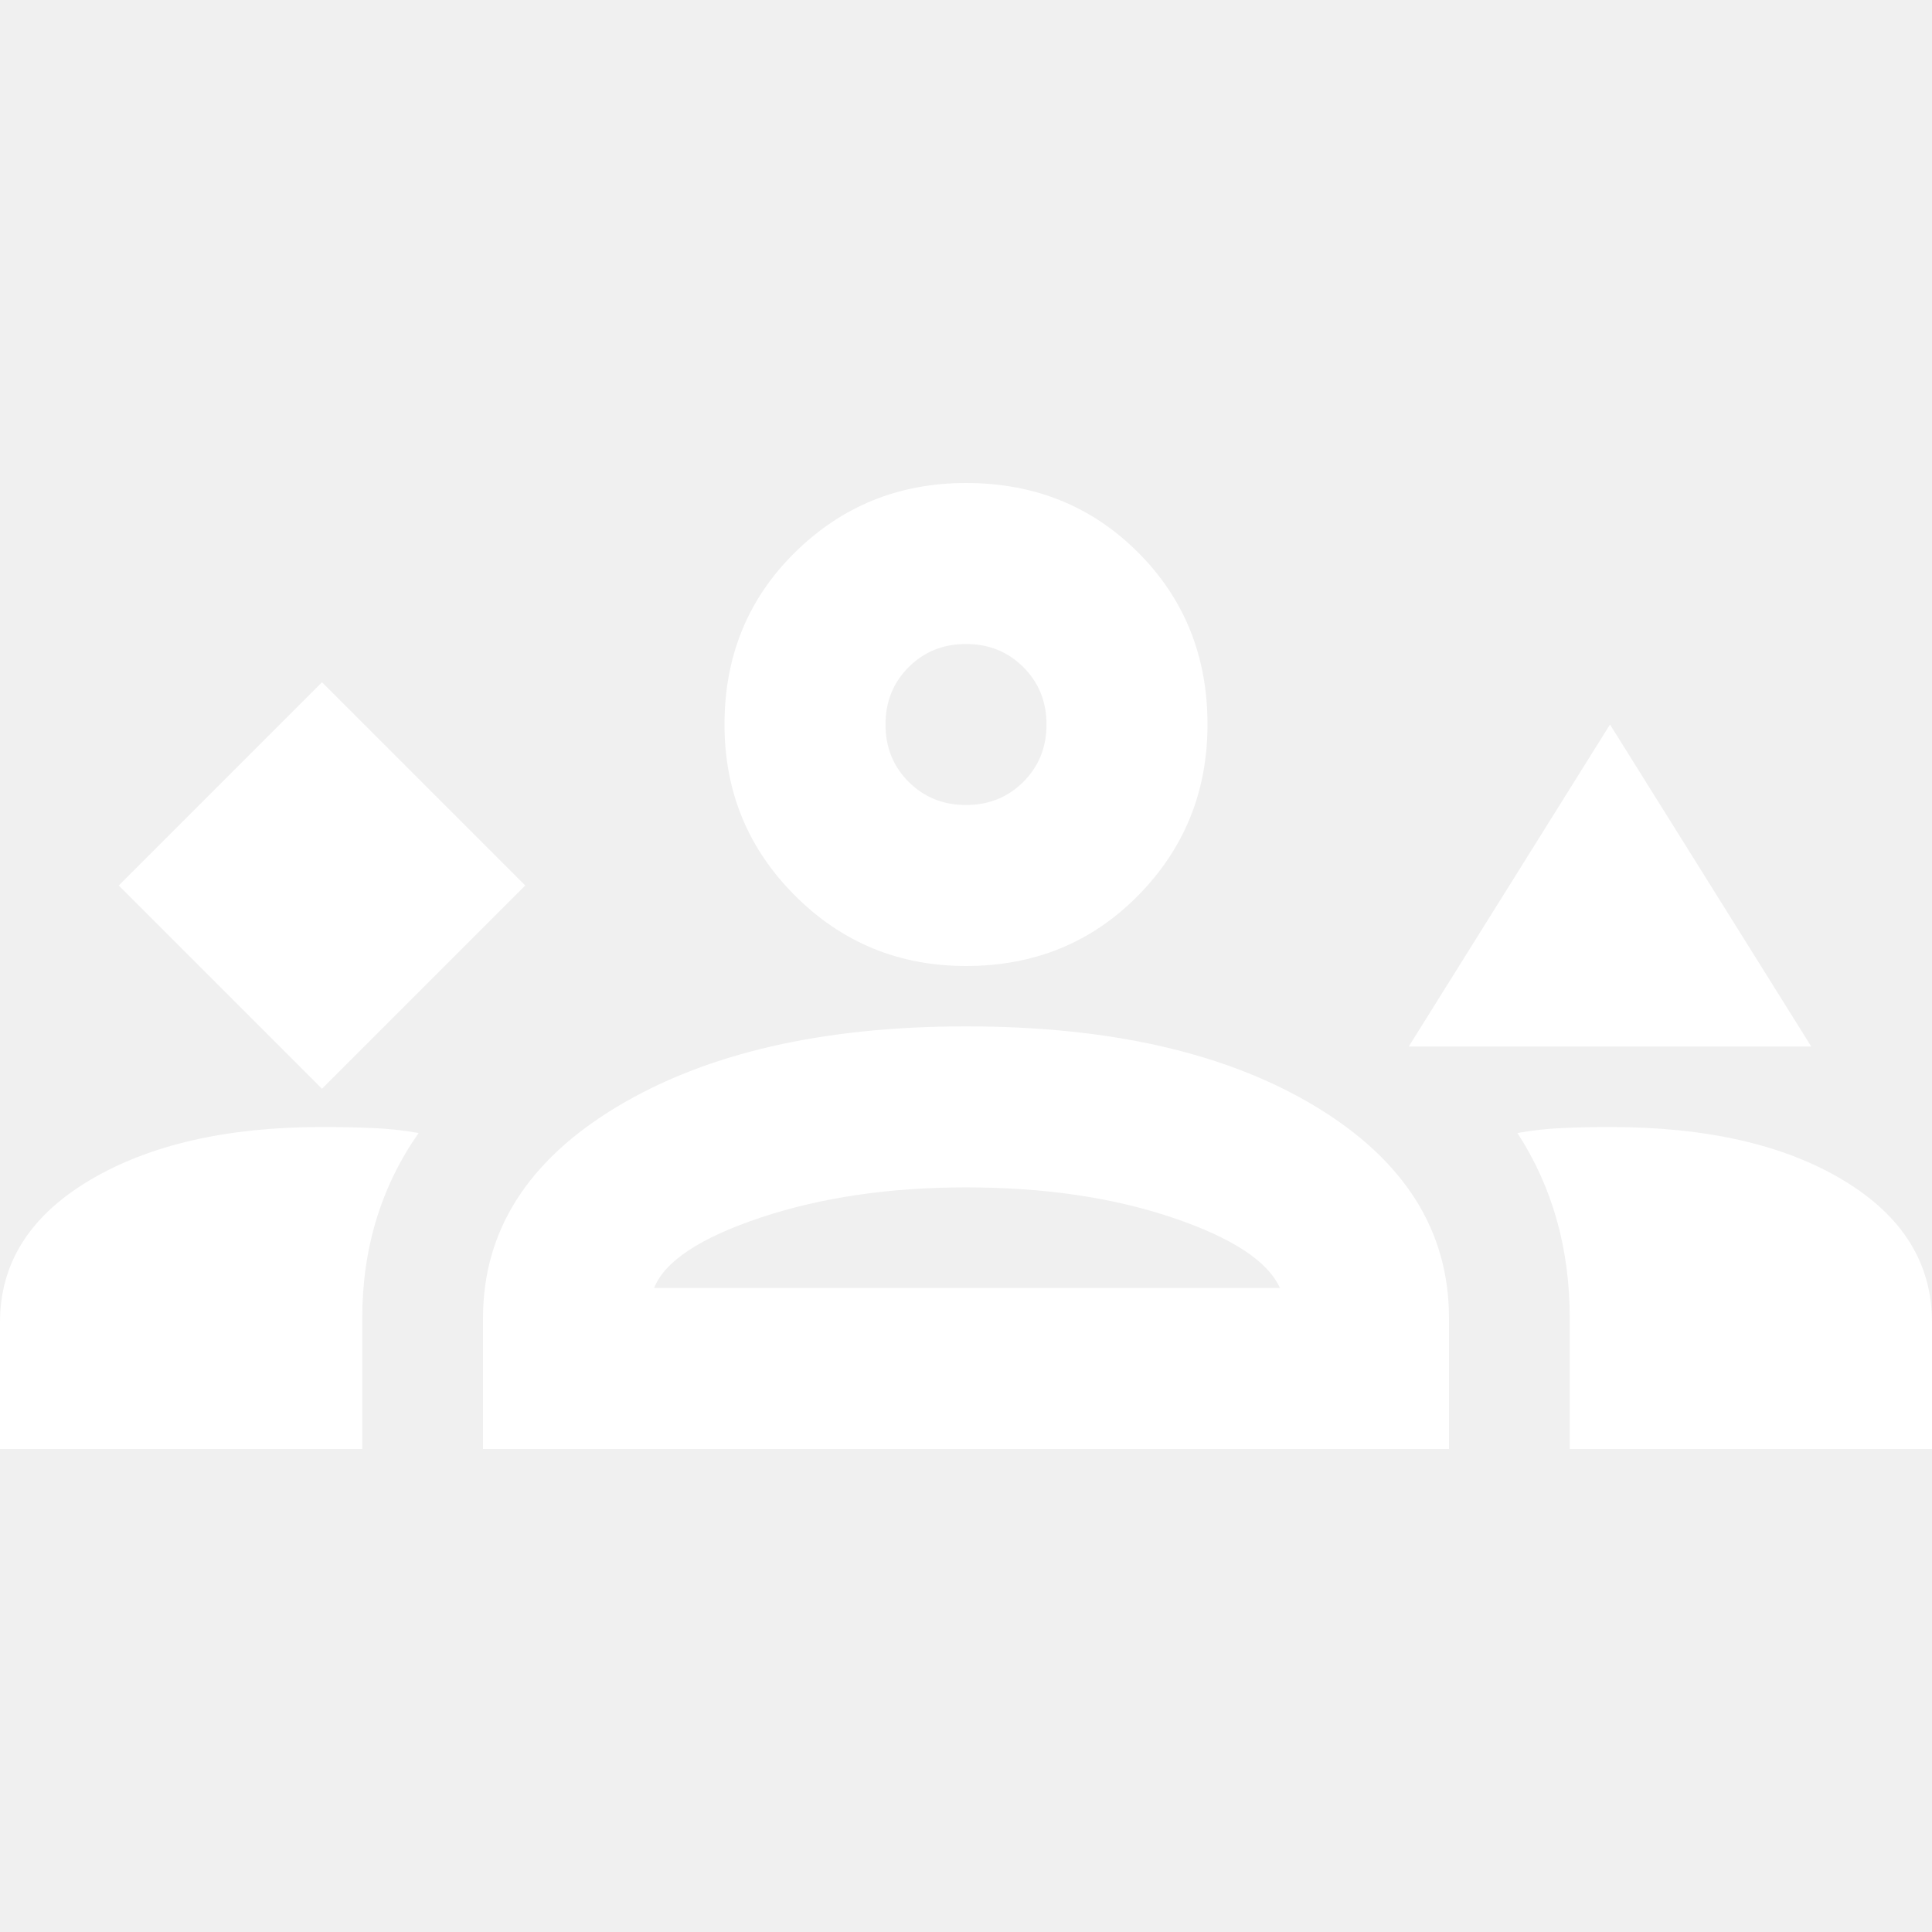
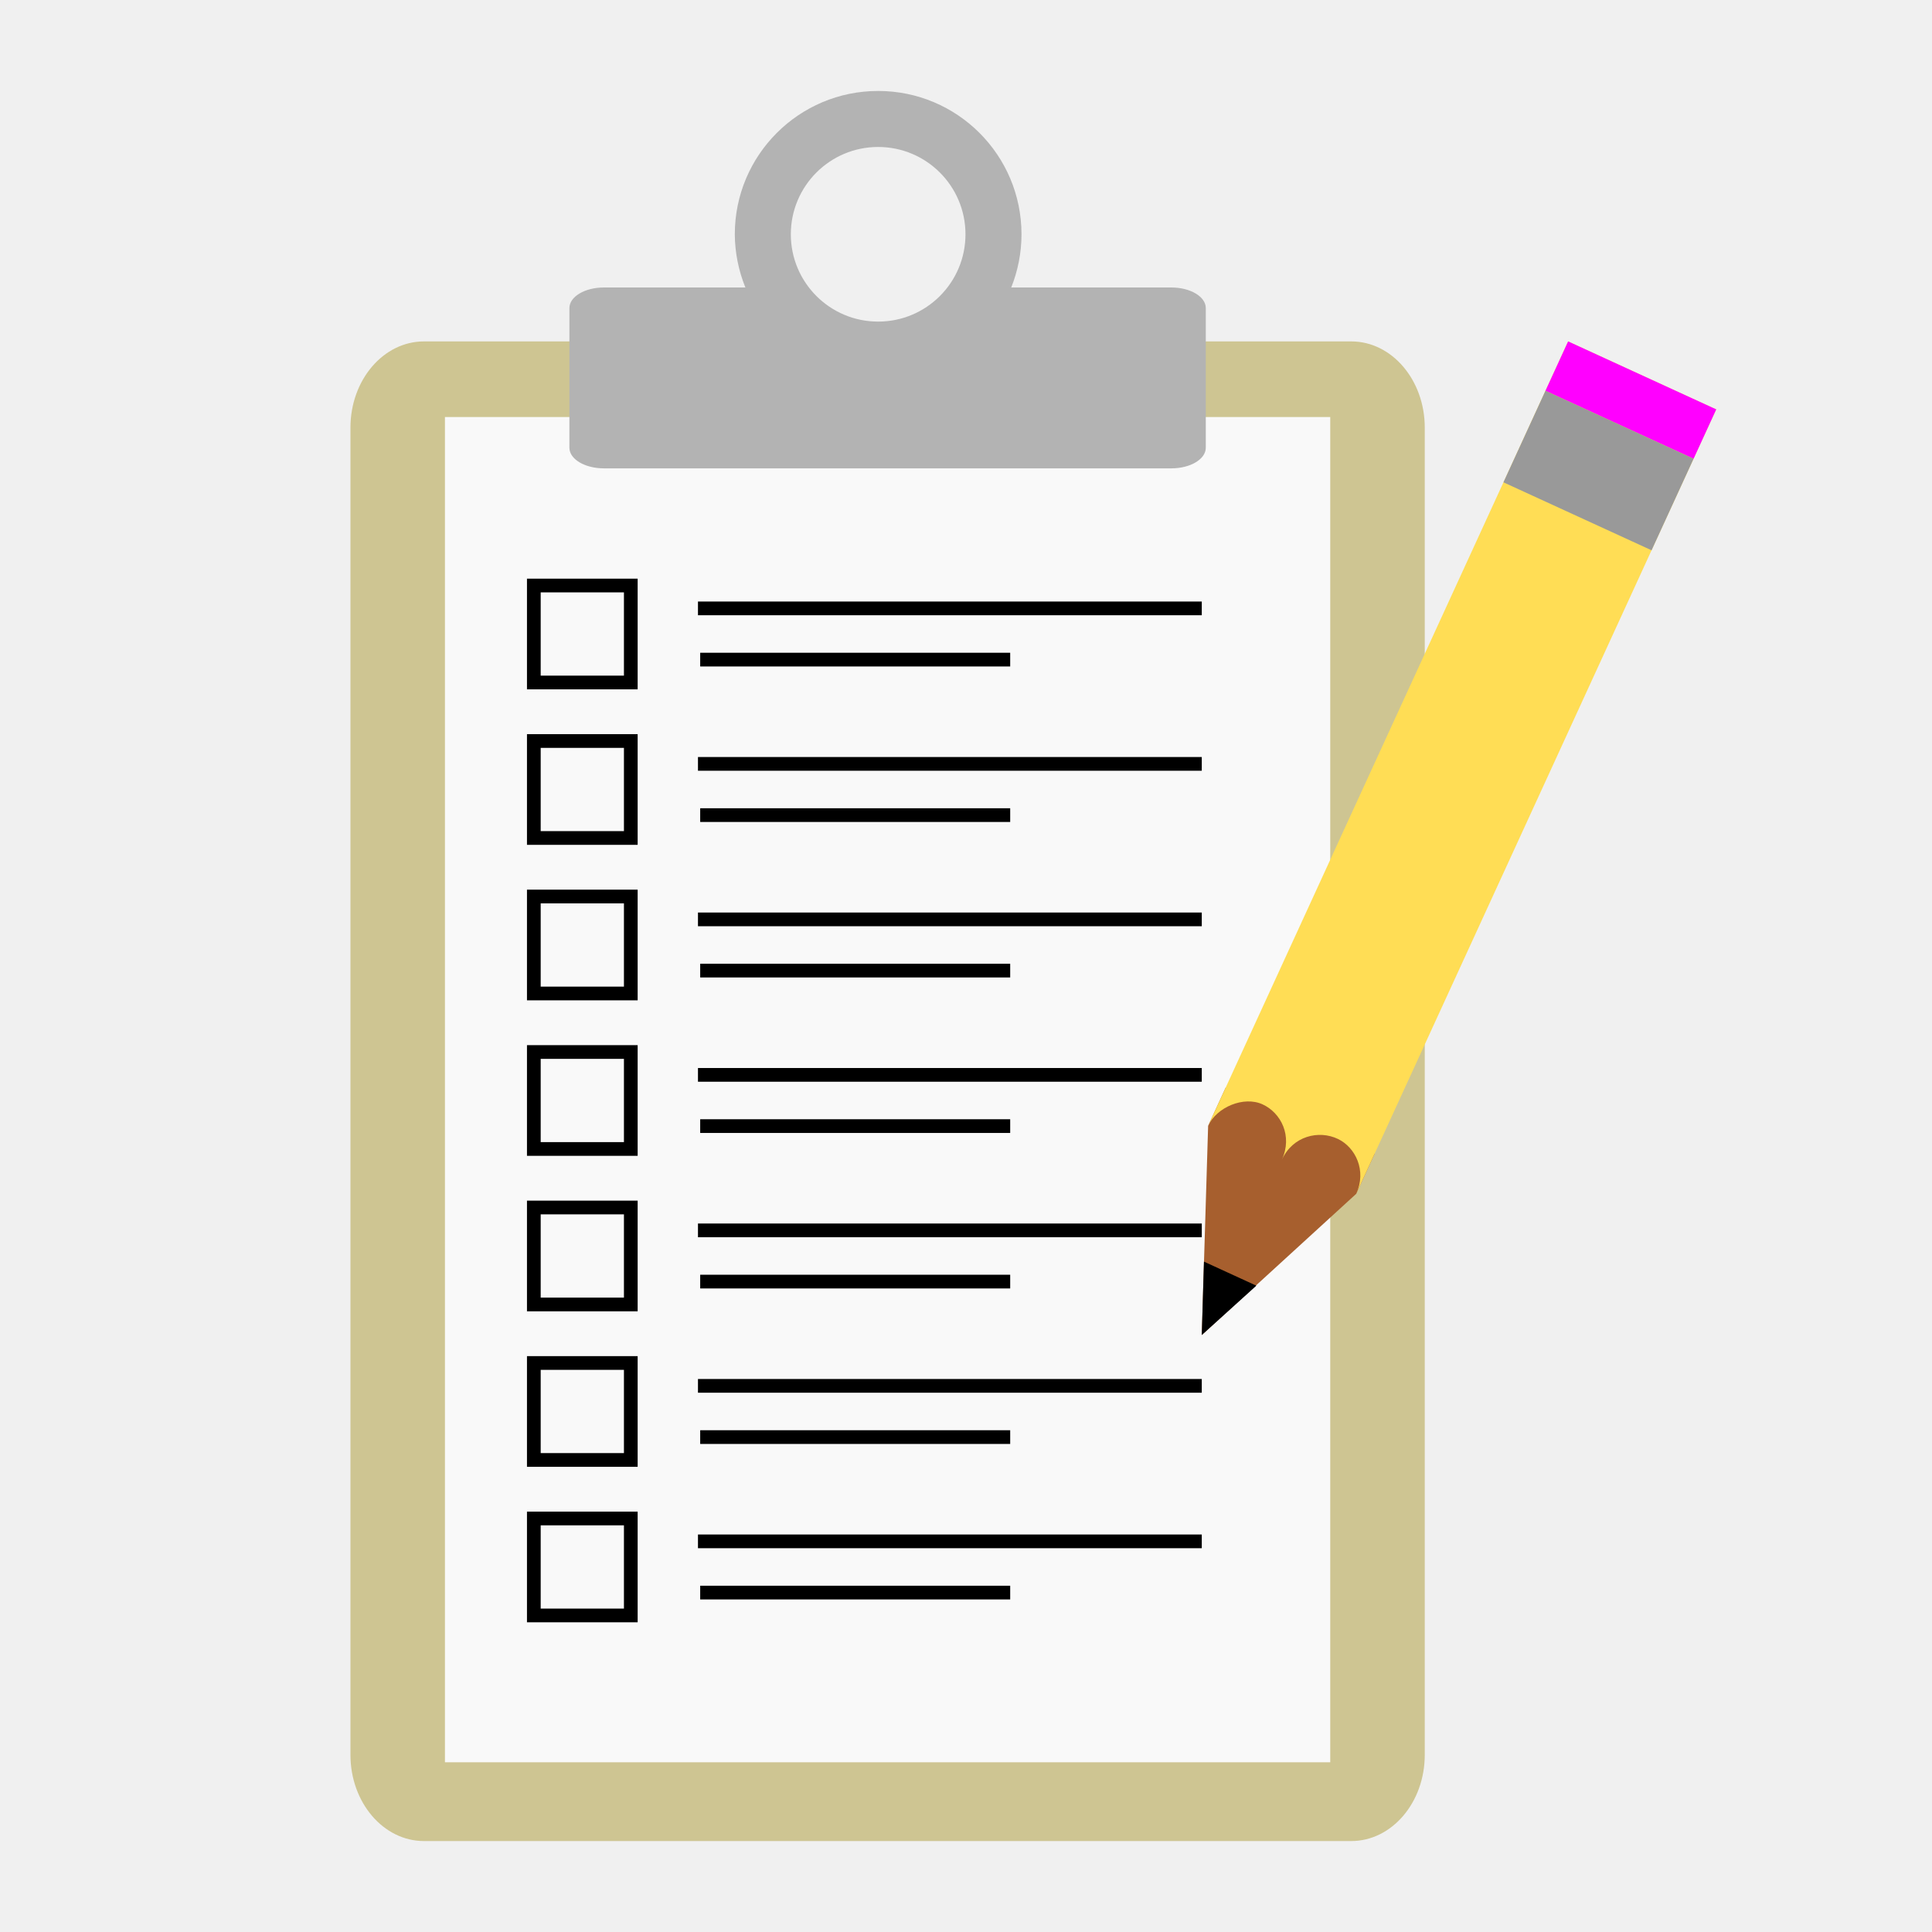
- <svg xmlns="http://www.w3.org/2000/svg" height="48px" viewBox="0 -960 960 960" width="48px" fill="#fff">
-   <path d="m160-419 101-101-101-101L59-520l101 101Zm540-21 100-160 100 160H700Zm-220-40q-50 0-85-35t-35-85q0-51 35-85.5t85-34.5q51 0 85.5 34.5T600-600q0 50-34.5 85T480-480Zm0-160q-17 0-28.5 11.5T440-600q0 17 11.5 28.5T480-560q17 0 28.5-11.5T520-600q0-17-11.5-28.5T480-640Zm0 40ZM0-240v-63q0-44 44.5-70.5T160-400q13 0 25 .5t23 2.5q-14 20-21 43t-7 49v65H0Zm240 0v-65q0-65 66.5-105T480-450q108 0 174 40t66 105v65H240Zm560-160q72 0 116 26.5t44 70.5v63H780v-65q0-26-6.5-49T754-397q11-2 22.5-2.5t23.5-.5Zm-320 30q-57 0-102 15t-53 35h311q-9-20-53.5-35T480-370Zm0 50Z" />
+ <svg xmlns="http://www.w3.org/2000/svg" width="48" height="48" viewBox="0 0 12.7 12.7" version="1.1" id="svg1">
+   <defs id="defs1" />
+   <g id="layer1">
+     <g id="g1" transform="matrix(0.1875,0,0,0.1875,-4.416493,-1.897914)">
+       <rect style="fill:none;fill-opacity:1;stroke:none;stroke-width:0.539;stroke-linecap:square;stroke-linejoin:miter;stroke-dasharray:none;stroke-opacity:1;paint-order:stroke markers fill" id="rect7" width="67.733" height="67.733" x="23.555" y="10.122" />
+       <rect style="fill:#cec592;fill-opacity:1;stroke:none;stroke-width:1.01;stroke-linecap:square;stroke-linejoin:bevel;paint-order:stroke markers fill" id="rect1" width="37.664" height="52.575" x="35.841" y="22.092" rx="2.577" ry="3.023" />
+       <rect style="fill:#f9f9f9;fill-opacity:1;stroke:none;stroke-width:0.973;stroke-linecap:square;stroke-linejoin:bevel;stroke-opacity:1;paint-order:stroke markers fill" id="rect5" width="31.037" height="47.162" x="39.154" y="24.743" />
+       <path id="rect2" style="fill:#b3b3b3;fill-opacity:1;stroke:none;stroke-width:0.846;stroke-linecap:square;stroke-linejoin:bevel;paint-order:stroke markers fill" d="m 54.342,13.311 c -2.776,-7.9e-5 -5.026,2.25 -5.026,5.025 0.004,0.64 0.13,1.273 0.371,1.865 h -4.96 c -0.67,0 -1.21,0.323 -1.21,0.723 v 4.895 c 0,0.401 0.54,0.723 1.21,0.723 h 19.892 c 0.67,0 1.209,-0.322 1.209,-0.723 v -4.895 c 0,-0.401 -0.539,-0.723 -1.209,-0.723 H 59.007 c 0.237,-0.593 0.36,-1.226 0.36,-1.865 -9.4e-5,-2.775 -2.25,-5.025 -5.025,-5.025 z m 0,1.964 c 1.691,5.5e-5 3.061,1.371 3.061,3.061 1.5e-5,1.691 -1.371,3.061 -3.061,3.061 -1.691,1.17e-4 -3.062,-1.371 -3.062,-3.061 -1.5e-5,-1.691 1.371,-3.062 3.062,-3.061 z" />
+       <g id="g7" transform="matrix(0.6046904,0,0,0.6046904,15.46283,6.849718)">
+         <rect style="fill:none;fill-opacity:1;stroke:#000000;stroke-width:0.795;stroke-linecap:square;stroke-linejoin:miter;stroke-dasharray:none;stroke-opacity:1;paint-order:stroke markers fill" id="rect6" width="5.622" height="5.622" x="44.332" y="39.359" />
+         <path style="fill:none;fill-opacity:1;stroke:#000000;stroke-width:0.795;stroke-linecap:square;stroke-linejoin:miter;stroke-dasharray:none;stroke-opacity:1;paint-order:stroke markers fill" d="M 54.246,40.685 H 82.661" id="path6" />
+         <path style="fill:none;fill-opacity:1;stroke:#000000;stroke-width:0.795;stroke-linecap:square;stroke-linejoin:miter;stroke-dasharray:none;stroke-opacity:1;paint-order:stroke markers fill" d="M 54.375,43.655 H 71.553" id="path7" />
+       </g>
+       <g id="g7-5" transform="matrix(0.6046904,0,0,0.6046904,15.46283,12.30114)">
+         <rect style="fill:none;fill-opacity:1;stroke:#000000;stroke-width:0.795;stroke-linecap:square;stroke-linejoin:miter;stroke-dasharray:none;stroke-opacity:1;paint-order:stroke markers fill" id="rect6-5" width="5.622" height="5.622" x="44.332" y="39.359" />
+         <path style="fill:none;fill-opacity:1;stroke:#000000;stroke-width:0.795;stroke-linecap:square;stroke-linejoin:miter;stroke-dasharray:none;stroke-opacity:1;paint-order:stroke markers fill" d="M 54.246,40.685 H 82.661" id="path6-3" />
+         <path style="fill:none;fill-opacity:1;stroke:#000000;stroke-width:0.795;stroke-linecap:square;stroke-linejoin:miter;stroke-dasharray:none;stroke-opacity:1;paint-order:stroke markers fill" d="M 54.375,43.655 H 71.553" id="path7-0" />
+       </g>
+       <g id="g7-1" transform="matrix(0.6046904,0,0,0.6046904,15.46283,17.75257)">
+         <rect style="fill:none;fill-opacity:1;stroke:#000000;stroke-width:0.795;stroke-linecap:square;stroke-linejoin:miter;stroke-dasharray:none;stroke-opacity:1;paint-order:stroke markers fill" id="rect6-3" width="5.622" height="5.622" x="44.332" y="39.359" />
+         <path style="fill:none;fill-opacity:1;stroke:#000000;stroke-width:0.795;stroke-linecap:square;stroke-linejoin:miter;stroke-dasharray:none;stroke-opacity:1;paint-order:stroke markers fill" d="M 54.246,40.685 H 82.661" id="path6-2" />
+         <path style="fill:none;fill-opacity:1;stroke:#000000;stroke-width:0.795;stroke-linecap:square;stroke-linejoin:miter;stroke-dasharray:none;stroke-opacity:1;paint-order:stroke markers fill" d="M 54.375,43.655 H 71.553" id="path7-9" />
+       </g>
+       <g id="g7-1-9" transform="matrix(0.6046904,0,0,0.6046904,15.46283,23.20399)">
+         <rect style="fill:none;fill-opacity:1;stroke:#000000;stroke-width:0.795;stroke-linecap:square;stroke-linejoin:miter;stroke-dasharray:none;stroke-opacity:1;paint-order:stroke markers fill" id="rect6-3-7" width="5.622" height="5.622" x="44.332" y="39.359" />
+         <path style="fill:none;fill-opacity:1;stroke:#000000;stroke-width:0.795;stroke-linecap:square;stroke-linejoin:miter;stroke-dasharray:none;stroke-opacity:1;paint-order:stroke markers fill" d="M 54.246,40.685 H 82.661" id="path6-2-0" />
+         <path style="fill:none;fill-opacity:1;stroke:#000000;stroke-width:0.795;stroke-linecap:square;stroke-linejoin:miter;stroke-dasharray:none;stroke-opacity:1;paint-order:stroke markers fill" d="M 54.375,43.655 H 71.553" id="path7-9-4" />
+       </g>
+       <g id="g7-1-7" transform="matrix(0.6046904,0,0,0.6046904,15.46283,34.10684)">
+         <rect style="fill:none;fill-opacity:1;stroke:#000000;stroke-width:0.795;stroke-linecap:square;stroke-linejoin:miter;stroke-dasharray:none;stroke-opacity:1;paint-order:stroke markers fill" id="rect6-3-0" width="5.622" height="5.622" x="44.332" y="39.359" />
+         <path style="fill:none;fill-opacity:1;stroke:#000000;stroke-width:0.795;stroke-linecap:square;stroke-linejoin:miter;stroke-dasharray:none;stroke-opacity:1;paint-order:stroke markers fill" d="M 54.246,40.685 H 82.661" id="path6-2-5" />
+         <path style="fill:none;fill-opacity:1;stroke:#000000;stroke-width:0.795;stroke-linecap:square;stroke-linejoin:miter;stroke-dasharray:none;stroke-opacity:1;paint-order:stroke markers fill" d="M 54.375,43.655 H 71.553" id="path7-9-8" />
+       </g>
+       <g id="g7-1-4" transform="matrix(0.6046904,0,0,0.6046904,15.46283,28.65542)">
+         <rect style="fill:none;fill-opacity:1;stroke:#000000;stroke-width:0.795;stroke-linecap:square;stroke-linejoin:miter;stroke-dasharray:none;stroke-opacity:1;paint-order:stroke markers fill" id="rect6-3-4" width="5.622" height="5.622" x="44.332" y="39.359" />
+         <path style="fill:none;fill-opacity:1;stroke:#000000;stroke-width:0.795;stroke-linecap:square;stroke-linejoin:miter;stroke-dasharray:none;stroke-opacity:1;paint-order:stroke markers fill" d="M 54.246,40.685 H 82.661" id="path6-2-00" />
+         <path style="fill:none;fill-opacity:1;stroke:#000000;stroke-width:0.795;stroke-linecap:square;stroke-linejoin:miter;stroke-dasharray:none;stroke-opacity:1;paint-order:stroke markers fill" d="M 54.375,43.655 H 71.553" id="path7-9-5" />
+       </g>
+       <g id="g7-1-6" transform="matrix(0.6046904,0,0,0.6046904,15.46283,39.55826)">
+         <rect style="fill:none;fill-opacity:1;stroke:#000000;stroke-width:0.795;stroke-linecap:square;stroke-linejoin:miter;stroke-dasharray:none;stroke-opacity:1;paint-order:stroke markers fill" id="rect6-3-3" width="5.622" height="5.622" x="44.332" y="39.359" />
+         <path style="fill:none;fill-opacity:1;stroke:#000000;stroke-width:0.795;stroke-linecap:square;stroke-linejoin:miter;stroke-dasharray:none;stroke-opacity:1;paint-order:stroke markers fill" d="M 54.246,40.685 H 82.661" id="path6-2-03" />
+         <path style="fill:none;fill-opacity:1;stroke:#000000;stroke-width:0.795;stroke-linecap:square;stroke-linejoin:miter;stroke-dasharray:none;stroke-opacity:1;paint-order:stroke markers fill" d="M 54.375,43.655 H 71.553" id="path7-9-9" />
+       </g>
+       <g id="g12" transform="matrix(0.3722364,0.1708281,-0.1708281,0.3722364,28.97706,-12.98838)">
+         <path id="rect11" style="fill:#a75f2e;fill-opacity:1;stroke:none;stroke-width:0.797;stroke-linecap:square;stroke-linejoin:miter;stroke-dasharray:none;stroke-opacity:1;paint-order:stroke markers fill" d="m 145.69,97.631 v 3.629 l 6.974,16.501 6.975,-16.501 v -3.761 z" />
+         <path id="rect8" style="fill:#ffdd55;fill-opacity:1;stroke:none;stroke-width:0.795;stroke-linecap:square;stroke-linejoin:miter;stroke-dasharray:none;stroke-opacity:1;paint-order:stroke markers fill" d="m 145.69,27.381 v 73.879 c 0,-1.772 1.708,-3.614 3.467,-3.614 1.739,0 3.48,1.381 3.48,3.614 0,-2.218 1.788,-3.647 3.627,-3.614 1.648,0.03 3.374,1.422 3.374,3.614 V 27.381 Z" />
+         <path style="fill:#000000;fill-opacity:1;stroke:none;stroke-width:0.777;stroke-linecap:butt;stroke-linejoin:miter;stroke-dasharray:none;stroke-opacity:1;paint-order:stroke markers fill" d="m 152.665,117.761 2.483,-5.787 h -4.934 z" id="path9" />
+         <rect style="fill:#ff00ff;fill-opacity:1;stroke:none;stroke-width:0.795;stroke-linecap:square;stroke-linejoin:miter;stroke-dasharray:none;stroke-opacity:1;paint-order:stroke markers fill" id="rect9" width="13.949" height="4.65" x="145.69" y="27.381" />
+         <rect style="fill:#999999;fill-opacity:1;stroke:none;stroke-width:0.795;stroke-linecap:square;stroke-linejoin:miter;stroke-dasharray:none;stroke-opacity:1;paint-order:stroke markers fill" id="rect10" width="13.949" height="8.621" x="145.69" y="32.031" />
+       </g>
+     </g>
+   </g>
</svg>
